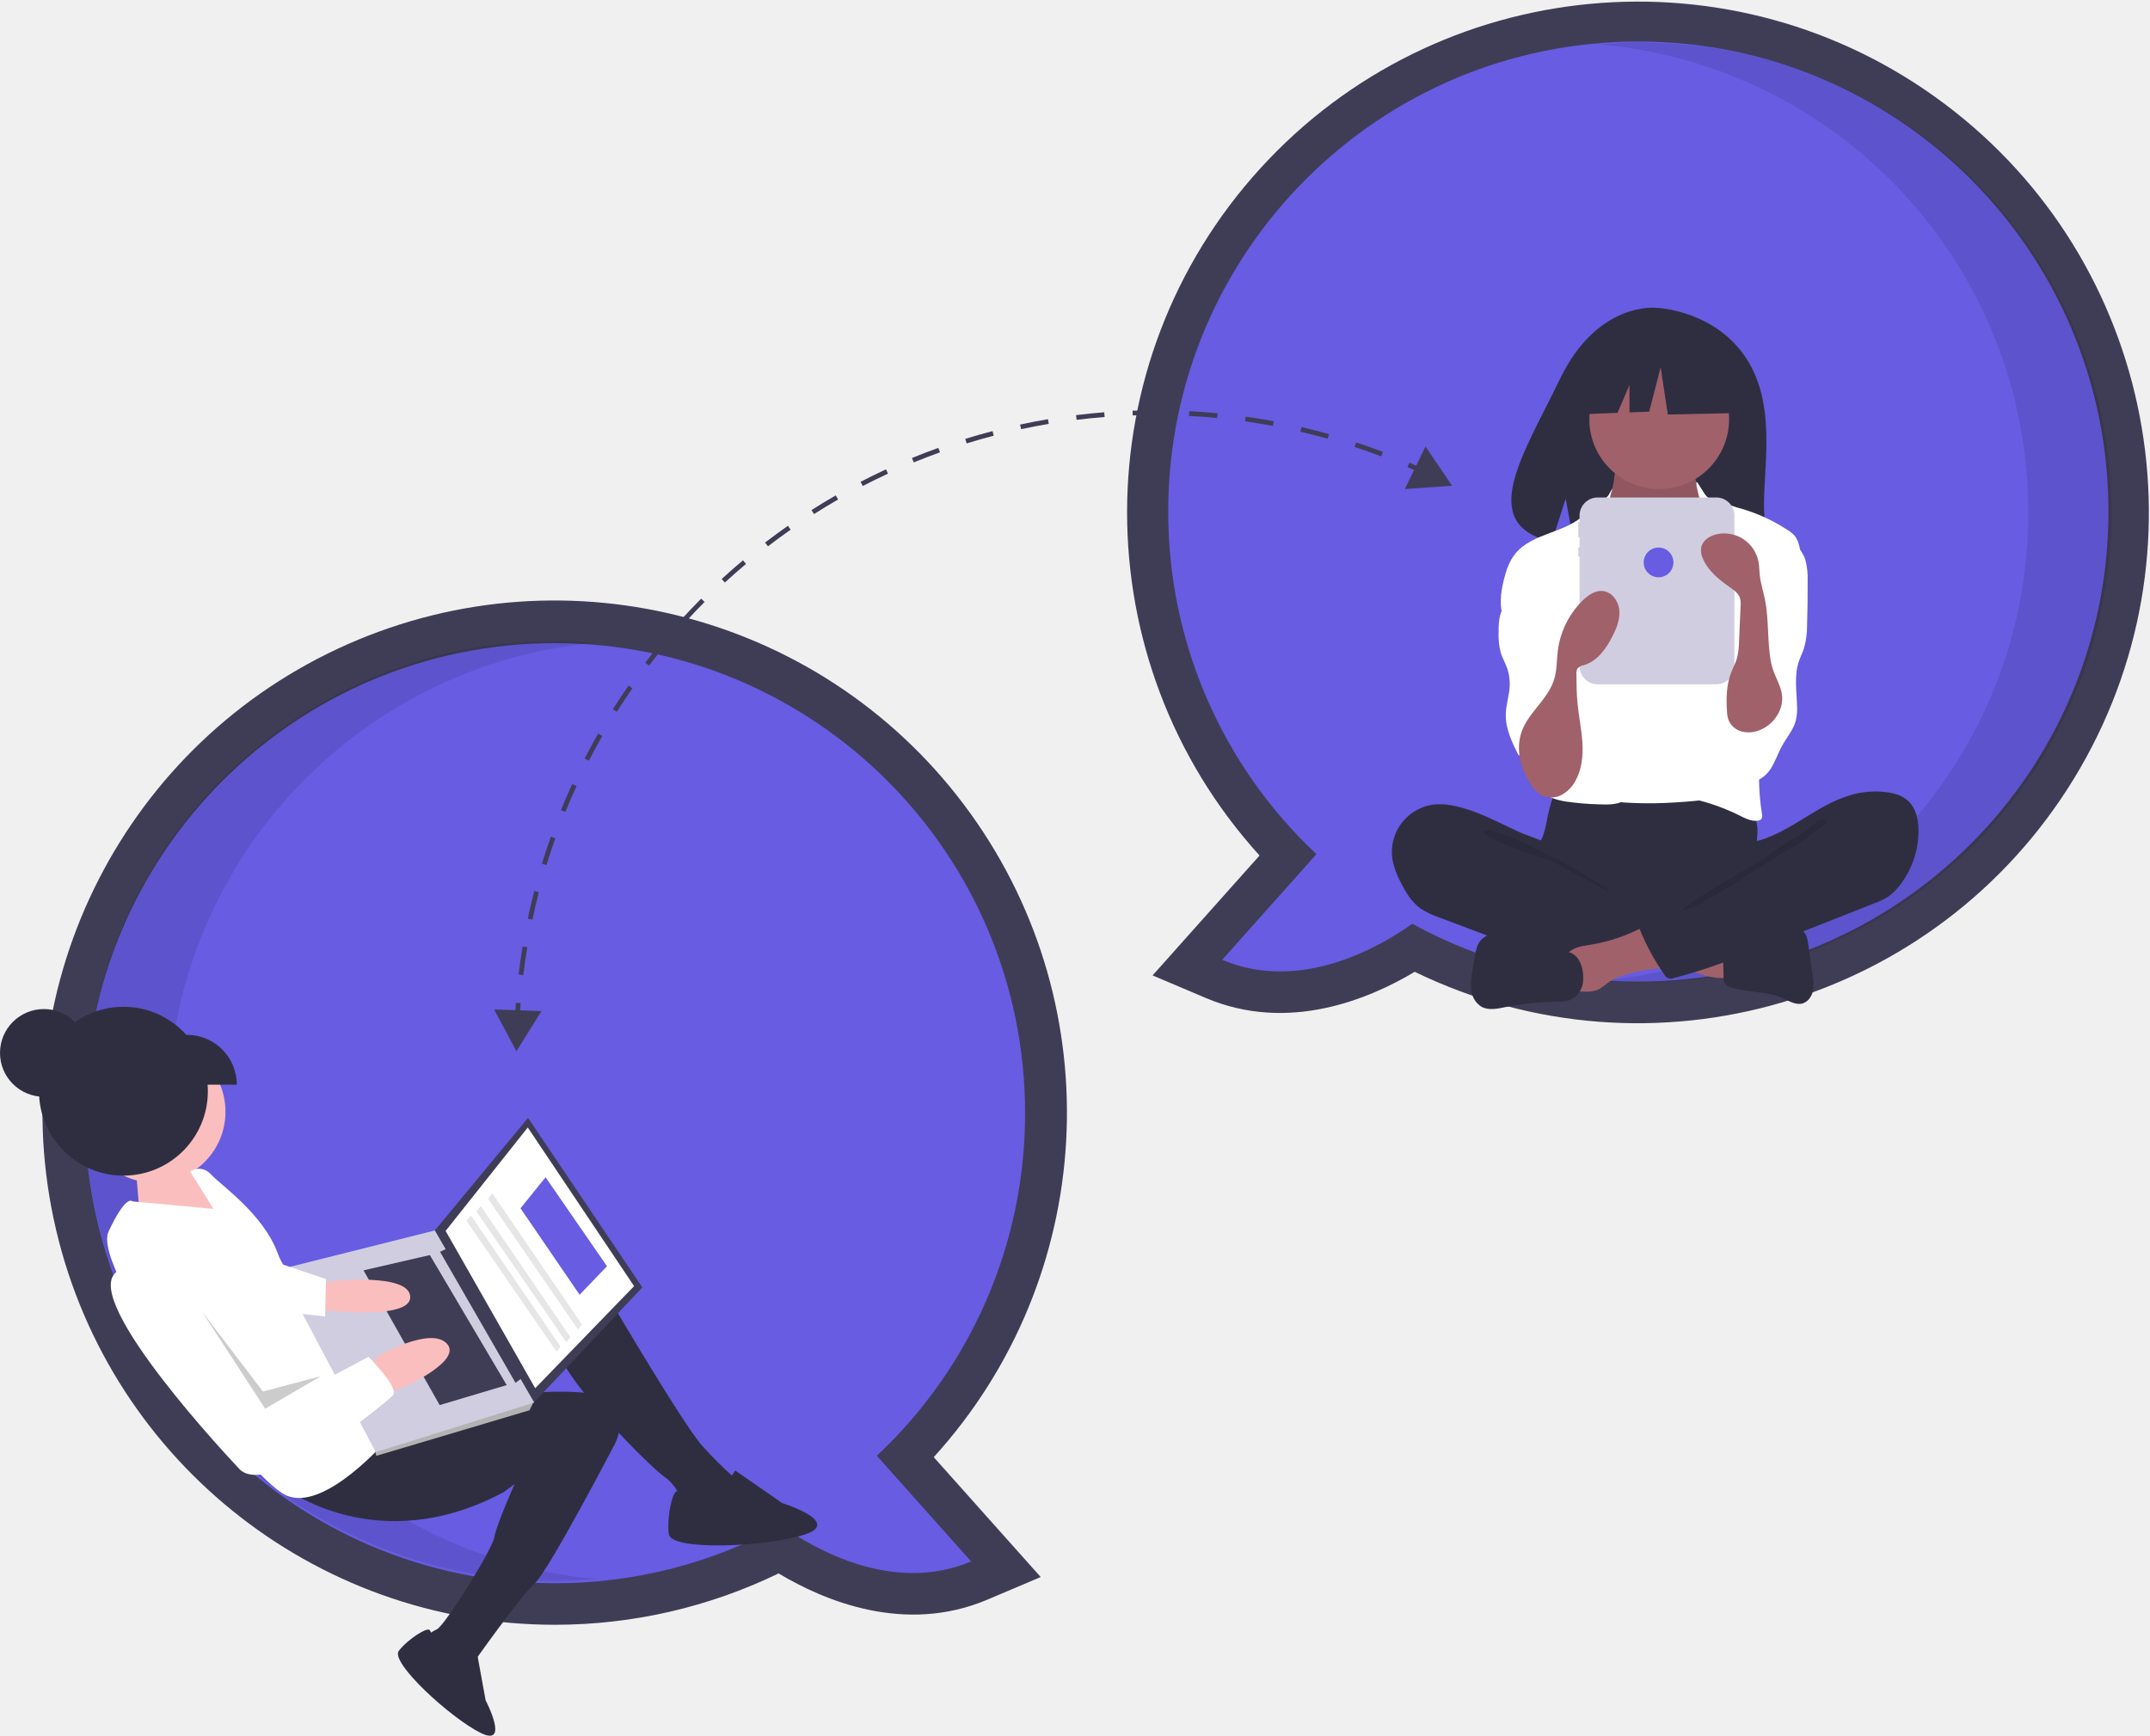
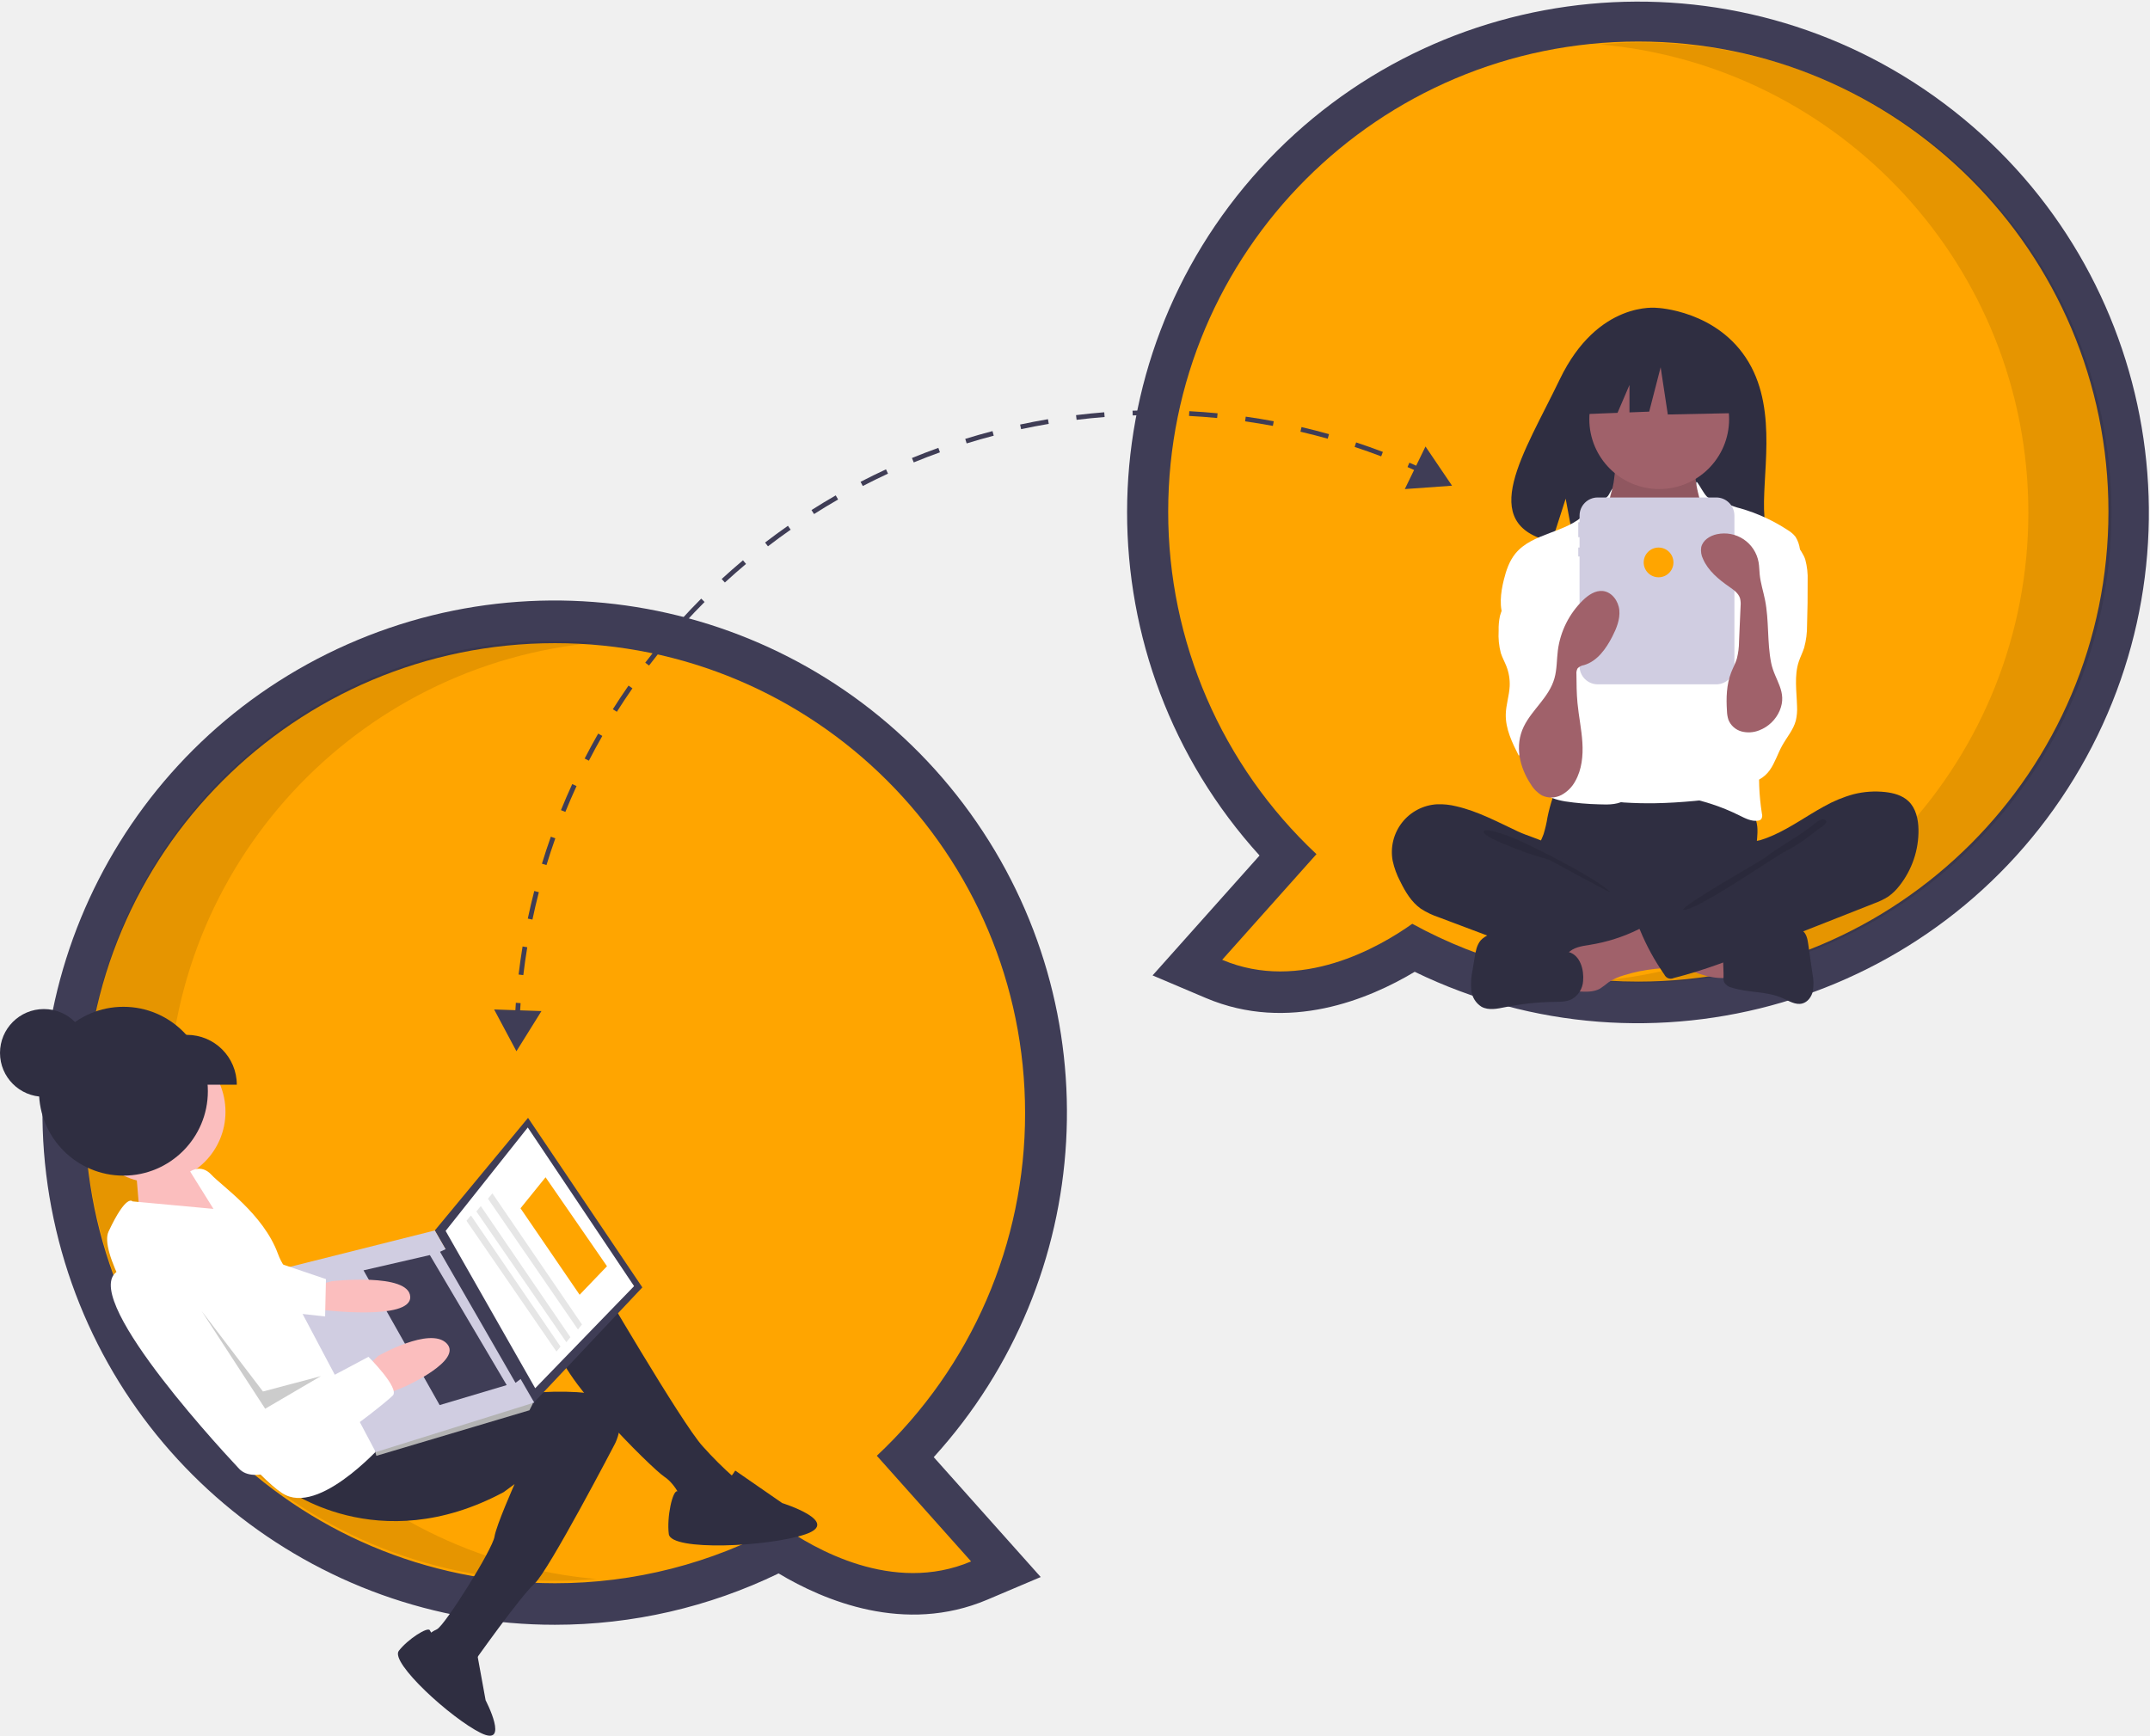
<svg xmlns="http://www.w3.org/2000/svg" id="bdb04d07-607e-4453-aab0-0c653d7063a3" data-name="Layer 1" width="883.929" height="713.746" viewBox="0 0 883.929 713.746">
  <path d="M739.66,492.741c-18.647,11.183-51.869,25.196-85.819,10.795l-21.946-9.309,43.978-49.299a210.034,210.034,0,1,1,63.787,47.813Zm-84.262-189.247A174.541,174.541,0,0,0,710.97,431.911l12.131,11.4-27.674,31.021c14.415-2.925,26.97-10.723,33.336-15.252l8.735-6.216,9.395,5.162a176.343,176.343,0,0,0,84.706,21.667c97.157,0,176.2-79.043,176.2-176.2,0-97.157-79.043-176.2-176.2-176.2S655.398,206.337,655.398,303.494Z" transform="translate(-158.0354 -93.12723)" fill="#3f3d56" />
-   <path d="M638.315,303.494c0-106.747,86.536-193.283,193.283-193.283s193.283,86.536,193.283,193.283S938.346,496.777,831.598,496.777A192.403,192.403,0,0,1,738.666,473c-13.361,9.506-45.955,28.468-78.154,14.809l38.759-43.448A192.735,192.735,0,0,1,638.315,303.494Z" transform="translate(-158.0354 -93.12723)" fill="#675ce2" />
+   <path d="M638.315,303.494c0-106.747,86.536-193.283,193.283-193.283s193.283,86.536,193.283,193.283S938.346,496.777,831.598,496.777A192.403,192.403,0,0,1,738.666,473c-13.361,9.506-45.955,28.468-78.154,14.809l38.759-43.448A192.735,192.735,0,0,1,638.315,303.494Z" transform="translate(-158.0354 -93.12723)" fill="#ffa500" />
  <path d="M991.955,303.912c0-100.989-77.456-183.874-176.2-192.523,5.63-.493,11.325-.76,17.083-.76,106.747,0,193.283,86.536,193.283,193.283S939.585,497.196,832.838,497.196c-5.749,0-11.434-.27-17.056-.762C914.512,487.771,991.955,404.892,991.955,303.912Z" transform="translate(-158.0354 -93.12723)" opacity="0.1" style="isolation:isolate" />
  <path d="M386.198,761.252A210.59,210.59,0,1,1,541.923,692.32l43.978,49.299-21.946,9.309c-33.95,14.401-67.172.388-85.819-10.795A210.856,210.856,0,0,1,386.198,761.252Zm0-386.566c-97.157,0-176.2,79.043-176.2,176.2,0,97.157,79.043,176.2,176.2,176.2a176.343,176.343,0,0,0,84.706-21.667l9.395-5.162,8.735,6.215c6.366,4.529,18.921,12.327,33.336,15.252l-27.674-31.021,12.131-11.4a174.541,174.541,0,0,0,55.572-128.418C562.398,453.729,483.355,374.686,386.198,374.686Z" transform="translate(-158.0354 -93.12723)" fill="#3f3d56" />
-   <path d="M579.481,550.885c0-106.747-86.536-193.283-193.283-193.283S192.915,444.138,192.915,550.885s86.536,193.283,193.283,193.283a192.404,192.404,0,0,0,92.932-23.777c13.361,9.506,45.955,28.468,78.154,14.809L518.525,691.753A192.735,192.735,0,0,0,579.481,550.885Z" transform="translate(-158.0354 -93.12723)" fill="#675ce2" />
+   <path d="M579.481,550.885c0-106.747-86.536-193.283-193.283-193.283S192.915,444.138,192.915,550.885s86.536,193.283,193.283,193.283a192.404,192.404,0,0,0,92.932-23.777c13.361,9.506,45.955,28.468,78.154,14.809L518.525,691.753A192.735,192.735,0,0,0,579.481,550.885Z" transform="translate(-158.0354 -93.12723)" fill="#ffa500" />
  <path d="M227.081,549.909c0-100.989,77.456-183.874,176.2-192.523-5.63-.493-11.325-.76-17.083-.76-106.747,0-193.283,86.536-193.283,193.283s86.536,193.283,193.283,193.283c5.749,0,11.434-.27,17.056-.762C304.523,733.768,227.081,650.889,227.081,549.909Z" transform="translate(-158.0354 -93.12723)" opacity="0.1" style="isolation:isolate" />
  <path d="M876.973,242.088c-12.646-21.368-37.666-22.364-37.666-22.364s-24.38-3.118-40.02,29.426c-14.577,30.334-34.696,59.621-3.239,66.722l5.682-17.685,3.519,19.002a123.082,123.082,0,0,0,13.459.23c33.688-1.088,65.771.318,64.738-11.77C882.074,289.578,889.141,262.648,876.973,242.088Z" transform="translate(-158.0354 -93.12723)" fill="#2f2e41" />
  <path d="M794.253,429.219a49.883,49.883,0,0,1-1.613,6.944c-.791,2.225-2.013,4.283-2.737,6.531-2.306,7.166.891,15.156,5.998,20.688a33.759,33.759,0,0,0,16.459,9.774,67.152,67.152,0,0,0,14.145,1.486c13.146.446,26.631.845,39.088-3.38a67.914,67.914,0,0,0,11.356-5.159,8.502,8.502,0,0,0,2.947-2.32,8.109,8.109,0,0,0,1.063-4.76c-.028-5.573-1.158-11.118-.89-16.684.149-3.083.726-6.164.442-9.238a17.043,17.043,0,0,0-13.025-14.681c-3.534-.759-7.199-.345-10.797.001a275.284,275.284,0,0,1-28.099,1.256c-9.586-.061-19.112-1.524-28.65-1.677-2.821-.045-2.764.824-3.662,3.554A66.496,66.496,0,0,0,794.253,429.219Z" transform="translate(-158.0354 -93.12723)" fill="#2f2e41" />
  <path d="M821.456,291.605c-.461,2.412-.959,4.912-2.408,6.894-1.668,2.281-4.387,3.584-6.181,5.766-2.7,3.285-2.855,7.908-2.866,12.16-.01,3.917.069,8.096,2.254,11.348a19.831,19.831,0,0,0,5.684,5.011c8.193,5.521,17.046,11.141,26.924,11.324,4.093.075,8.481-.982,11.174-4.064a16.778,16.778,0,0,0,2.705-4.827,64.095,64.095,0,0,0,4.537-19.512,22.911,22.911,0,0,0-.864-9.373c-1.2-3.346-3.626-6.099-5.23-9.271A20.638,20.638,0,0,1,855.198,284.849a1.318,1.318,0,0,0-.07-.885,1.289,1.289,0,0,0-1.062-.43l-19.586-1.41a42.625,42.625,0,0,1-5.438-.622c-1.056-.215-3.845-1.714-4.851-1.315C822.327,280.924,821.838,289.605,821.456,291.605Z" transform="translate(-158.0354 -93.12723)" fill="#a0616a" />
  <path d="M821.456,292.217c-.461,2.412-.959,4.912-2.408,6.894-1.668,2.28-4.387,3.584-6.181,5.766-2.7,3.285-2.855,7.908-2.866,12.16-.01,3.917.069,8.096,2.254,11.348A19.831,19.831,0,0,0,817.938,333.396c8.193,5.521,17.046,11.141,26.924,11.324,4.093.075,8.481-.982,11.174-4.064a16.777,16.777,0,0,0,2.705-4.827,64.095,64.095,0,0,0,4.537-19.512,22.911,22.911,0,0,0-.864-9.373c-1.2-3.346-3.626-6.099-5.23-9.271A20.638,20.638,0,0,1,855.198,285.46a1.318,1.318,0,0,0-.07-.885,1.289,1.289,0,0,0-1.062-.431l-19.586-1.41a42.623,42.623,0,0,1-5.438-.622c-1.056-.215-3.845-1.714-4.851-1.315C822.327,281.535,821.838,290.217,821.456,292.217Z" transform="translate(-158.0354 -93.12723)" opacity="0.1" />
  <circle cx="682.151" cy="172.37" r="28.735" fill="#a0616a" />
  <path d="M825.486,329.856a17.623,17.623,0,0,0,5.047,4.033,15.859,15.859,0,0,0,6.305,1.201c5.18.146,10.795-.803,14.398-4.527,4.645-4.8,4.492-12.543,8.133-18.143a4.041,4.041,0,0,1,1.173-1.283,3.803,3.803,0,0,1,1.995-.459c4.598-.043,8.604,2.939,12.219,5.781a16.095,16.095,0,0,1,4.301,4.381,14.849,14.849,0,0,1,1.45,4.441c1.794,8.757,2.375,17.711,2.951,26.631.318,4.927.637,9.859.613,14.796-.078,16.266-3.859,32.26-7.618,48.086-.484,2.039-1.147,4.318-3.002,5.295a7.402,7.402,0,0,1-2.619.639c-10.769,1.265-21.559,2.531-32.401,2.698q-6.346.098-12.687-.307a6.834,6.834,0,0,1-2.137-.373,6.027,6.027,0,0,1-2.33-1.979c-5.864-7.39-6.21-17.606-6.173-27.04q.137-34.597,2.472-69.138c.129-1.901.157-4.209-1.213-5.704A71.41,71.41,0,0,0,825.486,329.856Z" transform="translate(-158.0354 -93.12723)" fill="#fff" />
  <path d="M819.399,296.677c-.971,1.757-8.126,6.119-9.507,7.575-7.718,8.135-21.804,7.83-28.863,16.543-2.483,3.066-3.774,6.918-4.723,10.747-1.342,5.416-2.059,11.323.19,16.43,2.163,4.914,6.718,8.311,9.81,12.701,3.395,4.82,4.921,10.672,6.384,16.383,1.08,4.217,2.169,8.538,1.748,12.871-.478,4.926-2.862,9.436-4.269,14.181s-1.65,10.396,1.604,14.125c2.391,2.739,6.141,3.826,9.725,4.436a111.727,111.727,0,0,0,13.861,1.207c4.097.181,8.614.216,11.764-2.41,2.485-2.073,3.566-5.436,3.705-8.669s-.533-6.438-.954-9.646c-.437-3.326-.605-6.681-.745-10.033q-.945-22.559-.258-45.147a38.42,38.42,0,0,0-.457-9.368c-.879-4.028-3.056-7.628-4.872-11.329a42.873,42.873,0,0,1-4.753-22.648C819.338,296.566,822.853,290.426,819.399,296.677Z" transform="translate(-158.0354 -93.12723)" fill="#fff" />
  <path d="M859.751,297.289c1.478,1.519,6.501,2.02,8.382,2.999a29.368,29.368,0,0,0,5.51,1.908,71.532,71.532,0,0,1,19.356,8.884,11.747,11.747,0,0,1,3.237,2.796,12.816,12.816,0,0,1,1.791,5.056c.921,4.561,1.846,9.177,1.639,13.825-.22,4.934-1.706,9.713-3.18,14.427L890.976,364.797c-4.112,13.147-8.251,26.424-9.408,40.151a94.445,94.445,0,0,0,.848,22.804,2.704,2.704,0,0,1-.278,2.209,2.175,2.175,0,0,1-1.349.621c-2.659.416-5.232-.94-7.642-2.14a84.622,84.622,0,0,0-23.327-7.633,54.232,54.232,0,0,0,7.245-14.936,90.396,90.396,0,0,0,2.189-10.272l2.563-14.823a145.656,145.656,0,0,0,2.199-16.392,20.521,20.521,0,0,0-.357-6.175,29.956,29.956,0,0,0-2.341-5.569c-4.224-8.786-6.206-18.812-4.544-28.418.727-4.204,2.141-8.413,1.551-12.638-.567-4.062.022-7.22-1.02-11.24C853.025,283.838,856.97,294.43,859.751,297.289Z" transform="translate(-158.0354 -93.12723)" fill="#fff" />
  <path d="M780.956,334.687c-1.926,3.996-5.145,7.4-6.241,11.698a25.557,25.557,0,0,0-.544,6.114,29.043,29.043,0,0,0,.907,9.194c.612,1.895,1.606,3.643,2.323,5.502a19.948,19.948,0,0,1,1.307,8.151c-.193,3.849-1.501,7.585-1.603,11.438-.161,6.058,2.641,11.754,5.376,17.162A12.617,12.617,0,0,1,800.82,397.941a3.761,3.761,0,0,0,.827-2.741q.303-10.543.585-21.087c.296-10.871.578-21.887-1.923-32.471-1.129-4.778-2.886-9.538-6.107-13.245-1.696-1.952-7.453-7.092-10.237-4.906-1.252.983-.959,3.659-1.158,5.015A21.275,21.275,0,0,1,780.956,334.687Z" transform="translate(-158.0354 -93.12723)" fill="#fff" />
  <path d="M900.228,323.172a29.409,29.409,0,0,1,.983,8.845q.056,9.114-.242,18.226a33.977,33.977,0,0,1-1.184,9.227c-.622,1.955-1.581,3.789-2.224,5.738-1.925,5.841-.873,12.175-.708,18.322a20.819,20.819,0,0,1-.504,5.927c-1.016,3.811-3.745,6.89-5.65,10.343-1.809,3.28-2.901,6.956-5.062,10.015s-5.902,5.484-9.528,4.544c-2.747-.712-4.699-3.143-6.05-5.64a27.661,27.661,0,0,1-2.86-17.943c1.356-7.461,5.738-14.08,7.319-21.497,2.17-10.185-1.128-20.695-1.03-31.108a15.037,15.037,0,0,1,.655-4.822c.829-2.379,2.61-4.278,4.255-6.186a78.096,78.096,0,0,0,5.718-7.504c1.178-1.756,2.777-6.273,4.865-6.649C893.643,312.174,899.072,319.571,900.228,323.172Z" transform="translate(-158.0354 -93.12723)" fill="#fff" />
  <path d="M756.77,424.689a28.363,28.363,0,0,0-7.89-.839,19.691,19.691,0,0,0-18.282,23.213,33.074,33.074,0,0,0,3.126,8.543c2.092,4.246,4.602,8.483,8.475,11.204a33.011,33.011,0,0,0,7.48,3.56l20.401,7.685c3.001,1.131,6.003,2.261,9.034,3.31a176.701,176.701,0,0,0,47.185,9.38,51.092,51.092,0,0,0,14.65-.742,4.769,4.769,0,0,0,3-1.621,5.139,5.139,0,0,0,.67-2.214l1.255-8.788a7.361,7.361,0,0,0-.107-3.705c-.575-1.477-2.017-2.406-3.391-3.196-13.412-7.703-29.073-11.953-40.362-22.526-2.658-2.489-4.882-6.434-8.111-8.125-3.662-1.917-7.974-3.011-11.759-4.778C773.872,431.189,765.737,426.751,756.77,424.689Z" transform="translate(-158.0354 -93.12723)" fill="#2f2e41" />
  <path d="M777.137,436.538c7.211,2.26,37.655,17.914,42.874,23.379-.699.252-24.432-13.048-25.144-13.262A143.389,143.389,0,0,1,775.738,439.914c-1.237-.572-8.034-3.26-7.726-4.821C768.359,433.333,775.857,436.136,777.137,436.538Z" transform="translate(-158.0354 -93.12723)" opacity="0.1" />
  <path d="M867.098,495.305a1.694,1.694,0,0,0,1.143-.336,1.766,1.766,0,0,0,.357-1.315l-.034-11.973c-3.443-1.64-7.294-2.166-11.074-2.671L839.853,476.651c.405.054-2.758,7.597-2.273,8.604.855,1.775,7.387,3.348,9.231,4.186C853.22,492.353,859.88,495.556,867.098,495.305Z" transform="translate(-158.0354 -93.12723)" fill="#a0616a" />
  <path d="M811.76,481.639c-3.33.53-7.047.999-9.204,3.592-2.735,3.287-1.571,8.188-.266,12.26a3.975,3.975,0,0,0,4.637,3.317c3.037.192,6.269.343,8.923-1.147a39.106,39.106,0,0,0,3.466-2.576,22.223,22.223,0,0,1,6.373-2.913,64.441,64.441,0,0,1,12.792-2.636,19.895,19.895,0,0,0,5.039-.888,5.584,5.584,0,0,0,3.549-3.446c.615-2.176-.65-4.394-1.863-6.302a25.142,25.142,0,0,0-5.364-6.63c-3.286-2.553-4.912-.593-8.223,1.04A69.764,69.764,0,0,1,811.76,481.639Z" transform="translate(-158.0354 -93.12723)" fill="#a0616a" />
  <path d="M803.057,484.638l-21.145-6.25a27.988,27.988,0,0,0-7.869-1.525,9.446,9.446,0,0,0-7.226,2.922c-1.64,1.924-2.109,4.555-2.518,7.049l-.874,5.337a26.805,26.805,0,0,0-.49,8.196,9.062,9.062,0,0,0,4.201,6.752c2.926,1.596,6.512.817,9.778.149a106.454,106.454,0,0,1,20.038-2.149c2.531-.03,5.186.001,7.422-1.184a9.266,9.266,0,0,0,4.522-7.384C809.313,491.993,807.793,486.038,803.057,484.638Z" transform="translate(-158.0354 -93.12723)" fill="#2f2e41" />
  <path d="M875.41,479.192c2.741-.48,5.16-2.038,7.787-2.958,3.697-1.294,7.704-1.294,11.621-1.28a7.46,7.46,0,0,1,4.166.834c1.725,1.149,2.168,3.447,2.461,5.499l1.77,12.38a19.428,19.428,0,0,1,.145,7.014c-.519,2.294-2.083,4.506-4.36,5.098-2.765.719-5.476-1.047-8.086-2.208-6.525-2.9-14.11-2.159-20.914-4.326a4.687,4.687,0,0,1-3.13-2.238,5.093,5.093,0,0,1-.244-2.139c.117-3.979-.723-9.413.475-13.216C868.178,478.231,872.35,479.192,875.41,479.192Z" transform="translate(-158.0354 -93.12723)" fill="#2f2e41" />
  <path d="M920.157,419.706a36.719,36.719,0,0,1,12.935-.884c3.458.381,7.021,1.343,9.546,3.737,3.073,2.913,4.06,7.419,4.143,11.652a36.404,36.404,0,0,1-7.912,23.249,21.096,21.096,0,0,1-4.524,4.355,29.776,29.776,0,0,1-5.886,2.836l-45.687,18.02c-12.019,4.741-24.081,9.495-36.618,12.621a2.854,2.854,0,0,1-3.84-1.392,94.654,94.654,0,0,1-10.013-18.317,1.234,1.234,0,0,1,.546-1.946l32.315-18.567a32.674,32.674,0,0,0,6.577-4.532,16.329,16.329,0,0,0,3.377-4.701c.67-1.399.732-4.701,1.588-5.735.838-1.013,3.703-1.093,5.027-1.492a45.613,45.613,0,0,0,5.473-2.069c7.229-3.234,13.666-7.932,20.595-11.719A52.844,52.844,0,0,1,920.157,419.706Z" transform="translate(-158.0354 -93.12723)" fill="#2f2e41" />
  <path d="M901.838,433.572c-5.552,4.17-12.74,8.003-18.243,12.283-1.878,1.461-33.183,19.061-33.626,21.398,5.133.865,37.834-22.012,42.513-24.294s8.826-5.502,12.936-8.697c1.047-.814,5.486-3.262,2.479-4.172C906.203,429.577,903.088,432.739,901.838,433.572Z" transform="translate(-158.0354 -93.12723)" opacity="0.1" />
  <path d="M863.637,297.693H814.902a7.465,7.465,0,0,0-7.465,7.465v2.734h-.53v6.114h.53v4.28h-.53v3.668h.53V367.065a7.465,7.465,0,0,0,7.465,7.465h48.735a7.465,7.465,0,0,0,7.465-7.465V305.158A7.465,7.465,0,0,0,863.637,297.693Z" transform="translate(-158.0354 -93.12723)" fill="#d0cde1" />
  <polygon points="713.347 146.901 688.629 133.953 654.494 139.25 647.432 170.442 665.012 169.765 669.923 158.306 669.923 169.577 678.035 169.265 682.743 151.02 685.686 170.442 714.524 169.853 713.347 146.901" fill="#2f2e41" />
  <path d="M787.423,415.666a12.844,12.844,0,0,0,4.614,4.59,9.023,9.023,0,0,0,7.931-.213,13.961,13.961,0,0,0,5.724-5.739c2.686-4.744,3.243-10.42,2.907-15.861s-1.497-10.799-2.011-16.226c-.374-3.945-.404-7.914-.434-11.877a3.95,3.95,0,0,1,.499-2.402,4.716,4.716,0,0,1,2.65-1.323c5.422-1.611,9.02-6.693,11.6-11.726,1.723-3.361,3.221-7.035,2.889-10.797s-3.036-7.552-6.793-7.936c-3.097-.316-5.957,1.651-8.192,3.819A35.127,35.127,0,0,0,798.522,360.532c-.49,3.825-.35,7.754-1.39,11.468-2.221,7.929-9.172,12.79-12.636,19.925C780.679,399.785,782.786,408.71,787.423,415.666Z" transform="translate(-158.0354 -93.12723)" fill="#a0616a" />
  <path d="M889.703,385.375a14.984,14.984,0,0,1-8.403,8.074,11.606,11.606,0,0,1-7.305.447,8.1,8.1,0,0,1-5.351-4.787,12.895,12.895,0,0,1-.603-3.595c-.348-5.347-.213-10.857,1.729-15.851.749-1.926,1.759-3.753,2.35-5.733a28.752,28.752,0,0,0,.885-6.997l.638-14.589a9.494,9.494,0,0,0-.217-3.163c-.637-2.111-2.61-3.483-4.42-4.742-4.372-3.04-8.692-6.588-10.81-11.473a8.047,8.047,0,0,1-.747-4.752c.597-2.897,3.521-4.772,6.411-5.404a14.339,14.339,0,0,1,17.191,11.555c.286,1.646.282,3.328.449,4.991.355,3.527,1.475,6.927,2.175,10.401,1.725,8.559.831,17.407,2.537,25.964C887.64,372.877,893.019,377.546,889.703,385.375Z" transform="translate(-158.0354 -93.12723)" fill="#a0616a" />
-   <circle cx="681.886" cy="231.272" r="6.114" fill="#675ce2" />
+   <circle cx="681.886" cy="231.272" r="6.114" fill="#ffa500" />
  <circle cx="18.037" cy="432.969" r="18.035" fill="#2f2e41" />
  <polygon points="83.411 486.51 74.327 477.68 56.086 483.346 57.838 504.467 95.344 502.725 83.822 487.069 83.411 486.51" fill="#fbbebe" />
  <circle cx="63.543" cy="457.171" r="29.158" fill="#fbbebe" />
  <path d="M402.592,617.061s35.821,61.559,44.346,70.8a154.739,154.739,0,0,0,12.935,12.892s-4.008,13.293-10.391,12.819a30.042,30.042,0,0,1-10.529-2.595s-2.849-7.385-7.818-10.624-45.568-43.18-44.619-55.946S402.592,617.061,402.592,617.061Z" transform="translate(-158.0354 -93.12723)" fill="#2f2e41" />
  <path d="M275.023,704.908s38.193,29.644,90.099,1.789l4.473-3.292s-7.549,16.982-8.249,21.586c-.812,5.338-20.466,36.61-23.673,38.108s-3.914,2.88-3.914,2.88l13.61,14.981,5.032-3.703s19.622-27.801,25.361-32.886S410.845,686.84,410.845,686.84s10.454-19.761-15.636-21.247-38.096,5.625-38.096,5.625l-46.304,7.356Z" transform="translate(-158.0354 -93.12723)" fill="#2f2e41" />
  <path d="M460.316,697.841l19.318,13.366s24.646,7.722,9.464,12.86-55.188,6.997-56.095-.092,1.578-18.249,3.574-17.638S452.425,710.544,460.316,697.841Z" transform="translate(-158.0354 -93.12723)" fill="#2f2e41" />
  <path d="M354.111,772.666l3.576,19.635s10.167,19.444-2.04,13.411-37.357-28.95-33.643-33.754,11.911-10.015,12.743-8.449S341.739,775.556,354.111,772.666Z" transform="translate(-158.0354 -93.12723)" fill="#2f2e41" />
  <path d="M317.275,685.019s-25.963,30.312-41.725,22.949-80.249-92.648-72.886-108.41S212.497,587.15,212.497,587.15l33.297,3.079-9.58-15.361s4.473-3.292,8.736,1.329,21.375,16.162,27.337,32.462,23.464,15.487,23.464,15.487Z" transform="translate(-158.0354 -93.12723)" fill="#fff" />
  <polygon points="264.085 529.388 219.08 577.161 178.764 505.981 217.091 459.674 264.085 529.388" fill="#3f3d56" />
  <polygon points="260.688 528.871 220.04 570.852 183.206 506.16 216.986 463.631 260.688 528.871" fill="#fff" />
  <polygon points="216.875 575.336 219.08 577.161 217.666 579.925 154.735 598.655 154.14 596.499 157.003 593.538 216.875 575.336" fill="#b3b3b3" />
  <polygon points="219.639 576.75 154.472 597.125 114.747 522.062 178.764 505.981 219.639 576.75" fill="#d0cde1" />
  <polygon points="214.733 566.569 211.937 568.626 180.907 514.748 184.114 513.25 214.733 566.569" fill="#3f3d56" />
  <polygon points="208.318 569.565 180.751 577.785 149.457 522.377 176.729 516.099 208.318 569.565" fill="#3f3d56" />
  <path d="M288.692,621.582l5.708-1.614s31.83-3.599,32.294,6.402-36.567,5.361-36.567,5.361l-4.938-6.71Z" transform="translate(-158.0354 -93.12723)" fill="#fbbebe" />
  <path d="M316.61,666.546l7.944-3.26s23.98-10.752,17.101-17.757-28.095,5.16-28.095,5.16l-4.062,3.851Z" transform="translate(-158.0354 -93.12723)" fill="#fbbebe" />
  <path d="M309.53,651.069s12.935,12.892,9.992,15.92-51.209,42.857-63.173,30.113-70.257-76.728-47.575-82.215,28.676,7.342,28.676,7.342l29.944,51.23Z" transform="translate(-158.0354 -93.12723)" fill="#fff" />
  <polygon points="112.763 518.781 134.011 525.986 133.664 541.326 111.192 538.901 112.763 518.781" fill="#fff" />
  <polygon points="131.914 565.887 109.021 579.287 82.865 539.06 108.113 572.197 131.914 565.887" opacity="0.2" />
  <circle cx="50.745" cy="448.718" r="34.712" fill="#2f2e41" />
-   <polygon points="238.3 532.417 213.995 496.862 224.298 484.108 249.553 520.688 238.3 532.417" fill="#675ce2" />
+   <polygon points="238.3 532.417 213.995 496.862 224.298 484.108 249.553 520.688 238.3 532.417" fill="#ffa500" />
  <polygon points="237.615 546.712 200.613 492.919 202.438 490.714 239.267 544.634 237.615 546.712" fill="#e6e6e6" />
  <polygon points="232.847 551.945 195.845 498.152 197.67 495.947 234.499 549.868 232.847 551.945" fill="#e6e6e6" />
  <polygon points="228.785 555.796 191.783 502.003 193.608 499.798 230.437 553.719 228.785 555.796" fill="#e6e6e6" />
  <path d="M66.117,425.544h10.738a20.5,20.5,0,0,1,20.5,20.5v0a0,0,0,0,1,0,0H66.117a0,0,0,0,1,0,0V425.544A0,0,0,0,1,66.117,425.544Z" fill="#2f2e41" />
  <path d="M372.067,505.626l-1.947-.145c-.075,1.012-.13,2.03-.194,3.046l-8.738-.293,9.166,17.175,10.294-16.524-8.77-.294C371.941,507.603,371.993,506.612,372.067,505.626Z" transform="translate(-158.0354 -93.12723)" fill="#3f3d56" />
  <path d="M423.317,365.625l1.552,1.185c2.328-3.049,4.759-6.093,7.227-9.047l-1.499-1.252C428.111,359.488,425.662,362.554,423.317,365.625Z" transform="translate(-158.0354 -93.12723)" fill="#3f3d56" />
  <path d="M438.272,347.728l1.441,1.317c2.59-2.837,5.279-5.654,7.992-8.374L446.323,339.292C443.59,342.032,440.881,344.87,438.272,347.728Z" transform="translate(-158.0354 -93.12723)" fill="#3f3d56" />
  <path d="M454.736,331.219l1.32,1.439c2.833-2.601,5.757-5.17,8.693-7.636l-1.256-1.495C460.536,326.011,457.59,328.599,454.736,331.219Z" transform="translate(-158.0354 -93.12723)" fill="#3f3d56" />
  <path d="M409.991,384.779l1.65,1.043c2.052-3.246,4.207-6.494,6.404-9.653l-1.602-1.115C414.229,378.236,412.058,381.508,409.991,384.779Z" transform="translate(-158.0354 -93.12723)" fill="#3f3d56" />
  <path d="M472.579,316.227l1.189,1.548c3.051-2.342,6.189-4.644,9.328-6.84l-1.119-1.6C478.813,311.549,475.652,313.867,472.579,316.227Z" transform="translate(-158.0354 -93.12723)" fill="#3f3d56" />
  <path d="M398.406,405.043l1.736.892c1.759-3.42,3.619-6.848,5.528-10.186l-1.695-.97C402.051,398.143,400.178,401.596,398.406,405.043Z" transform="translate(-158.0354 -93.12723)" fill="#3f3d56" />
  <path d="M379.574,459.997l-1.89-.487c-.965,3.746-1.858,7.566-2.655,11.354l1.91.402C377.731,467.507,378.617,463.715,379.574,459.997Z" transform="translate(-158.0354 -93.12723)" fill="#3f3d56" />
  <path d="M491.665,302.867l1.048,1.647c3.236-2.059,6.563-4.074,9.889-5.989l-.974-1.692C498.276,298.763,494.925,300.793,491.665,302.867Z" transform="translate(-158.0354 -93.12723)" fill="#3f3d56" />
  <path d="M374.808,482.643l-1.927-.317c-.627,3.811-1.177,7.695-1.636,11.543l1.939.231C373.64,490.282,374.186,486.426,374.808,482.643Z" transform="translate(-158.0354 -93.12723)" fill="#3f3d56" />
  <path d="M388.661,426.266l1.808.735c1.448-3.563,2.996-7.144,4.603-10.642l-1.774-.815C391.679,419.069,390.119,422.677,388.661,426.266Z" transform="translate(-158.0354 -93.12723)" fill="#3f3d56" />
  <path d="M380.841,448.286l1.868.57c1.126-3.684,2.349-7.39,3.637-11.016l-1.84-.653C383.208,440.84,381.975,444.574,380.841,448.286Z" transform="translate(-158.0354 -93.12723)" fill="#3f3d56" />
  <path d="M623.732,263.954c3.828-.133,7.725-.185,11.58-.149l.017-1.952c-3.882-.036-7.809.017-11.664.15Z" transform="translate(-158.0354 -93.12723)" fill="#3f3d56" />
  <path d="M511.845,291.25l.898,1.733c3.409-1.766,6.899-3.478,10.374-5.088l-.821-1.771C518.796,287.745,515.279,289.47,511.845,291.25Z" transform="translate(-158.0354 -93.12723)" fill="#3f3d56" />
  <path d="M669.93,266.388c3.808.539,7.652,1.17,11.424,1.876l.358-1.919c-3.8-.711-7.672-1.347-11.51-1.89Z" transform="translate(-158.0354 -93.12723)" fill="#3f3d56" />
  <path d="M692.685,270.645c3.739.873,7.512,1.844,11.213,2.884l.528-1.88c-3.728-1.048-7.529-2.025-11.297-2.905Z" transform="translate(-158.0354 -93.12723)" fill="#3f3d56" />
  <path d="M714.969,276.91c3.645,1.203,7.317,2.505,10.911,3.871l.694-1.825c-3.622-1.377-7.319-2.689-10.992-3.9Z" transform="translate(-158.0354 -93.12723)" fill="#3f3d56" />
  <path d="M646.886,264.159c3.845.202,7.729.491,11.547.86l.189-1.943c-3.847-.372-7.761-.664-11.633-.867Z" transform="translate(-158.0354 -93.12723)" fill="#3f3d56" />
  <path d="M600.423,263.829l.238,1.938c3.805-.468,7.679-.858,11.514-1.16l-.153-1.947C608.158,262.964,604.256,263.357,600.423,263.829Z" transform="translate(-158.0354 -93.12723)" fill="#3f3d56" />
  <path d="M554.878,273.596l.578,1.865c3.669-1.136,7.413-2.204,11.129-3.176l-.494-1.888C562.347,271.375,558.574,272.451,554.878,273.596Z" transform="translate(-158.0354 -93.12723)" fill="#3f3d56" />
  <path d="M532.961,281.468l.741,1.806c3.55-1.457,7.175-2.851,10.777-4.145l-.66-1.837C540.19,278.596,536.537,280.001,532.961,281.468Z" transform="translate(-158.0354 -93.12723)" fill="#3f3d56" />
  <path d="M577.434,267.698l.409,1.909c3.751-.804,7.575-1.536,11.367-2.174l-.324-1.926C585.066,266.152,581.212,266.888,577.434,267.698Z" transform="translate(-158.0354 -93.12723)" fill="#3f3d56" />
  <path d="M755.01,292.853l-10.91-16.123-3.836,7.897c-.929-.415-1.852-.838-2.78-1.24l-.776,1.792c.906.392,1.801.803,2.702,1.205l-3.818,7.859Z" transform="translate(-158.0354 -93.12723)" fill="#3f3d56" />
</svg>
